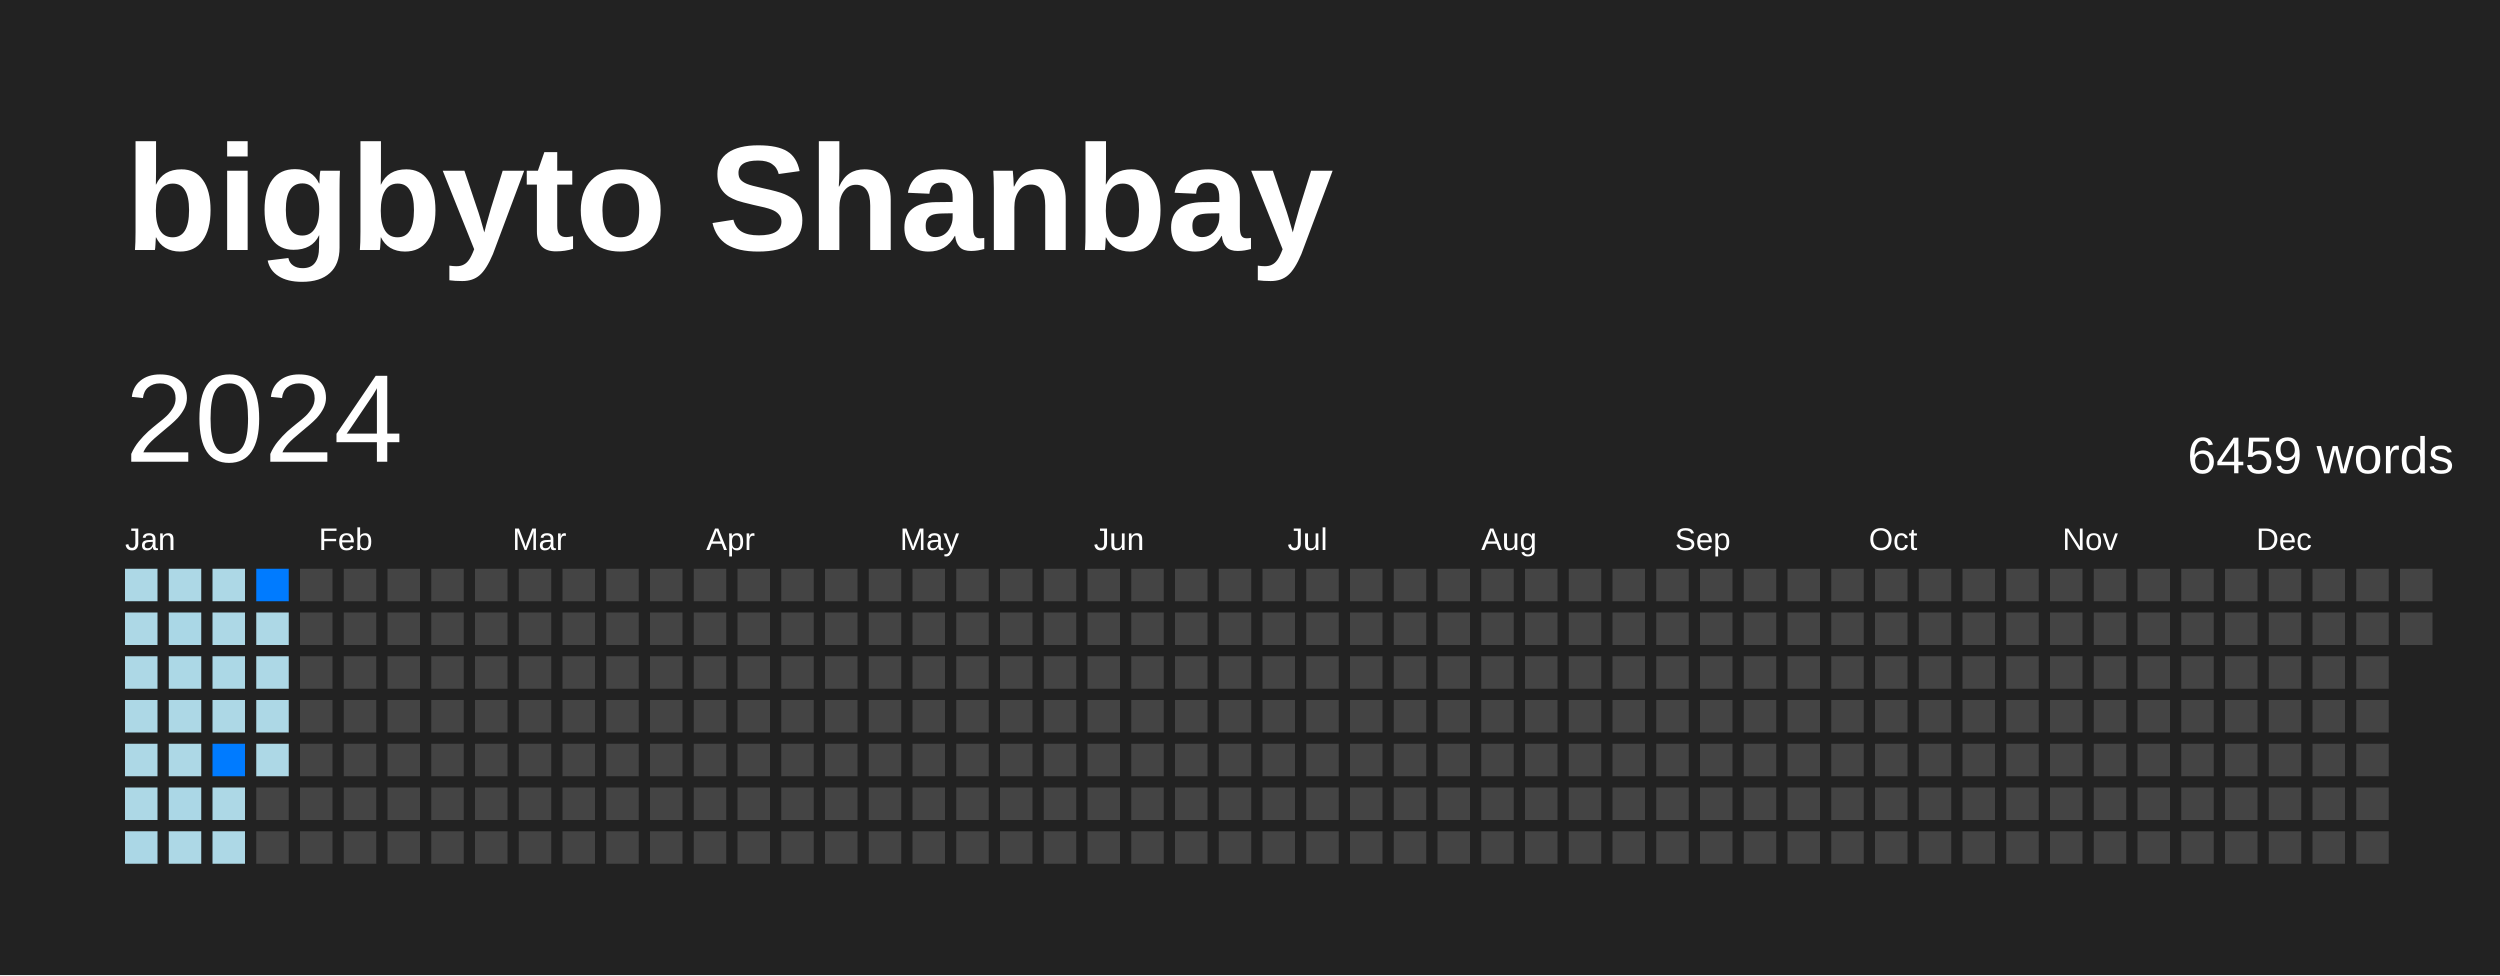
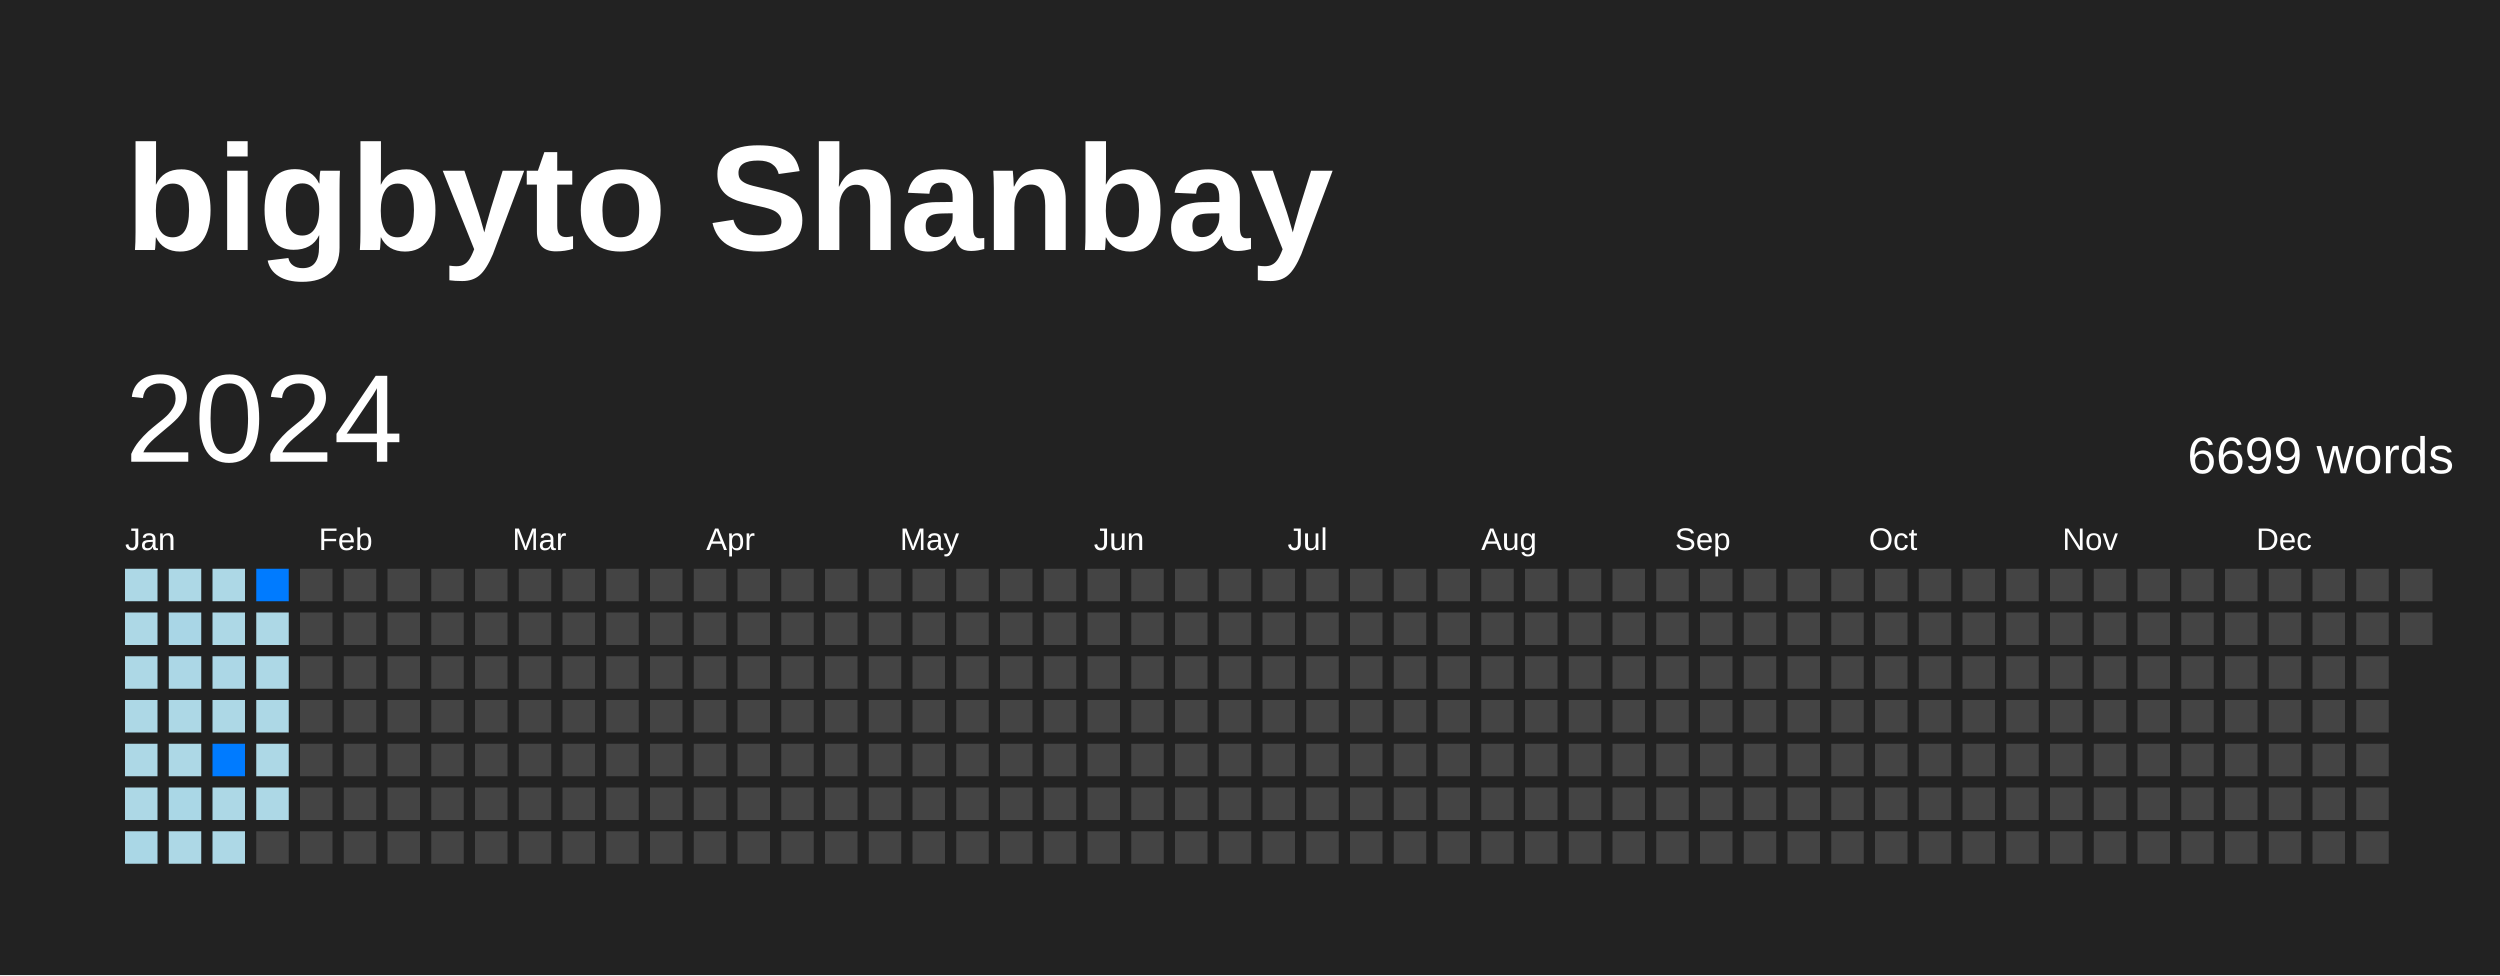
<svg xmlns="http://www.w3.org/2000/svg" baseProfile="full" height="78mm" version="1.1" viewBox="0,0,200,78" width="200mm">
  <defs />
  <rect fill="#222222" height="78" width="200" x="0" y="0" />
  <text fill="#FFFFFF" style="font-size:12px; font-family:Arial; font-weight:bold;" x="10" y="20">bigbyto Shanbay</text>
  <text dominant-baseline="hanging" fill="#FFFFFF" style="font-size:10.0px; font-family:Arial;" x="10" y="30">2024</text>
-   <text dominant-baseline="hanging" fill="#FFFFFF" style="font-size:4.125px; font-family:Arial;" x="175" y="35">6459 words</text>
+   <text dominant-baseline="hanging" fill="#FFFFFF" style="font-size:4.125px; font-family:Arial;" x="175" y="35">6699 words</text>
  <text fill="#FFFFFF" style="font-size:2.5px; font-family:Arial" x="10.0" y="44">Jan</text>
  <text fill="#FFFFFF" style="font-size:2.5px; font-family:Arial" x="25.5" y="44">Feb</text>
  <text fill="#FFFFFF" style="font-size:2.5px; font-family:Arial" x="41.0" y="44">Mar</text>
  <text fill="#FFFFFF" style="font-size:2.5px; font-family:Arial" x="56.5" y="44">Apr</text>
  <text fill="#FFFFFF" style="font-size:2.5px; font-family:Arial" x="72.0" y="44">May</text>
  <text fill="#FFFFFF" style="font-size:2.5px; font-family:Arial" x="87.5" y="44">Jun</text>
  <text fill="#FFFFFF" style="font-size:2.5px; font-family:Arial" x="103.0" y="44">Jul</text>
  <text fill="#FFFFFF" style="font-size:2.5px; font-family:Arial" x="118.5" y="44">Aug</text>
  <text fill="#FFFFFF" style="font-size:2.5px; font-family:Arial" x="134.0" y="44">Sep</text>
  <text fill="#FFFFFF" style="font-size:2.5px; font-family:Arial" x="149.5" y="44">Oct</text>
  <text fill="#FFFFFF" style="font-size:2.5px; font-family:Arial" x="165.0" y="44">Nov</text>
  <text fill="#FFFFFF" style="font-size:2.5px; font-family:Arial" x="180.5" y="44">Dec</text>
  <rect fill="#add8e6" height="2.6" width="2.6" x="10.0" y="45.5" />
  <rect fill="#add8e6" height="2.6" width="2.6" x="10.0" y="49.0" />
  <rect fill="#add8e6" height="2.6" width="2.6" x="10.0" y="52.5" />
  <rect fill="#add8e6" height="2.6" width="2.6" x="10.0" y="56.0" />
  <rect fill="#add8e6" height="2.6" width="2.6" x="10.0" y="59.5" />
  <rect fill="#add8e6" height="2.6" width="2.6" x="10.0" y="63.0" />
-   <rect fill="#abd7e6" height="2.6" width="2.6" x="10.0" y="66.5" />
+   <rect fill="#aad7e6" height="2.6" width="2.6" x="10.0" y="66.5" />
  <rect fill="#add8e6" height="2.6" width="2.6" x="13.5" y="45.5" />
-   <rect fill="#aad7e6" height="2.6" width="2.6" x="13.5" y="49.0" />
-   <rect fill="#acd8e6" height="2.6" width="2.6" x="13.5" y="52.5" />
+   <rect fill="#a9d6e6" height="2.6" width="2.6" x="13.5" y="49.0" />
+   <rect fill="#acd7e6" height="2.6" width="2.6" x="13.5" y="52.5" />
  <rect fill="#add8e6" height="2.6" width="2.6" x="13.5" y="56.0" />
  <rect fill="#add8e6" height="2.6" width="2.6" x="13.5" y="59.5" />
-   <rect fill="#abd7e6" height="2.6" width="2.6" x="13.5" y="63.0" />
+   <rect fill="#aad7e6" height="2.6" width="2.6" x="13.5" y="63.0" />
  <rect fill="#add8e6" height="2.6" width="2.6" x="13.5" y="66.5" />
  <rect fill="#add8e6" height="2.6" width="2.6" x="17.0" y="45.5" />
  <rect fill="#add8e6" height="2.6" width="2.6" x="17.0" y="49.0" />
-   <rect fill="#acd8e6" height="2.6" width="2.6" x="17.0" y="52.5" />
+   <rect fill="#acd7e6" height="2.6" width="2.6" x="17.0" y="52.5" />
  <rect fill="#add8e6" height="2.6" width="2.6" x="17.0" y="56.0" />
  <rect fill="#007BFF" height="2.6" width="2.6" x="17.0" y="59.5" />
  <rect fill="#add8e6" height="2.6" width="2.6" x="17.0" y="63.0" />
  <rect fill="#add8e6" height="2.6" width="2.6" x="17.0" y="66.5" />
  <rect fill="#007BFF" height="2.6" width="2.6" x="20.5" y="45.5" />
  <rect fill="#add8e6" height="2.6" width="2.6" x="20.5" y="49.0" />
  <rect fill="#add8e6" height="2.6" width="2.6" x="20.5" y="52.5" />
  <rect fill="#add8e6" height="2.6" width="2.6" x="20.5" y="56.0" />
  <rect fill="#add8e6" height="2.6" width="2.6" x="20.5" y="59.5" />
-   <rect fill="#444444" height="2.6" width="2.6" x="20.5" y="63.0" />
+   <rect fill="#add8e6" height="2.6" width="2.6" x="20.5" y="63.0" />
  <rect fill="#444444" height="2.6" width="2.6" x="20.5" y="66.5" />
  <rect fill="#444444" height="2.6" width="2.6" x="24.0" y="45.5" />
  <rect fill="#444444" height="2.6" width="2.6" x="24.0" y="49.0" />
  <rect fill="#444444" height="2.6" width="2.6" x="24.0" y="52.5" />
  <rect fill="#444444" height="2.6" width="2.6" x="24.0" y="56.0" />
  <rect fill="#444444" height="2.6" width="2.6" x="24.0" y="59.5" />
  <rect fill="#444444" height="2.6" width="2.6" x="24.0" y="63.0" />
  <rect fill="#444444" height="2.6" width="2.6" x="24.0" y="66.5" />
  <rect fill="#444444" height="2.6" width="2.6" x="27.5" y="45.5" />
  <rect fill="#444444" height="2.6" width="2.6" x="27.5" y="49.0" />
  <rect fill="#444444" height="2.6" width="2.6" x="27.5" y="52.5" />
  <rect fill="#444444" height="2.6" width="2.6" x="27.5" y="56.0" />
  <rect fill="#444444" height="2.6" width="2.6" x="27.5" y="59.5" />
  <rect fill="#444444" height="2.6" width="2.6" x="27.5" y="63.0" />
  <rect fill="#444444" height="2.6" width="2.6" x="27.5" y="66.5" />
  <rect fill="#444444" height="2.6" width="2.6" x="31.0" y="45.5" />
  <rect fill="#444444" height="2.6" width="2.6" x="31.0" y="49.0" />
  <rect fill="#444444" height="2.6" width="2.6" x="31.0" y="52.5" />
  <rect fill="#444444" height="2.6" width="2.6" x="31.0" y="56.0" />
  <rect fill="#444444" height="2.6" width="2.6" x="31.0" y="59.5" />
  <rect fill="#444444" height="2.6" width="2.6" x="31.0" y="63.0" />
  <rect fill="#444444" height="2.6" width="2.6" x="31.0" y="66.5" />
  <rect fill="#444444" height="2.6" width="2.6" x="34.5" y="45.5" />
  <rect fill="#444444" height="2.6" width="2.6" x="34.5" y="49.0" />
  <rect fill="#444444" height="2.6" width="2.6" x="34.5" y="52.5" />
  <rect fill="#444444" height="2.6" width="2.6" x="34.5" y="56.0" />
  <rect fill="#444444" height="2.6" width="2.6" x="34.5" y="59.5" />
  <rect fill="#444444" height="2.6" width="2.6" x="34.5" y="63.0" />
  <rect fill="#444444" height="2.6" width="2.6" x="34.5" y="66.5" />
  <rect fill="#444444" height="2.6" width="2.6" x="38.0" y="45.5" />
  <rect fill="#444444" height="2.6" width="2.6" x="38.0" y="49.0" />
  <rect fill="#444444" height="2.6" width="2.6" x="38.0" y="52.5" />
  <rect fill="#444444" height="2.6" width="2.6" x="38.0" y="56.0" />
  <rect fill="#444444" height="2.6" width="2.6" x="38.0" y="59.5" />
  <rect fill="#444444" height="2.6" width="2.6" x="38.0" y="63.0" />
  <rect fill="#444444" height="2.6" width="2.6" x="38.0" y="66.5" />
  <rect fill="#444444" height="2.6" width="2.6" x="41.5" y="45.5" />
  <rect fill="#444444" height="2.6" width="2.6" x="41.5" y="49.0" />
  <rect fill="#444444" height="2.6" width="2.6" x="41.5" y="52.5" />
  <rect fill="#444444" height="2.6" width="2.6" x="41.5" y="56.0" />
  <rect fill="#444444" height="2.6" width="2.6" x="41.5" y="59.5" />
  <rect fill="#444444" height="2.6" width="2.6" x="41.5" y="63.0" />
  <rect fill="#444444" height="2.6" width="2.6" x="41.5" y="66.5" />
  <rect fill="#444444" height="2.6" width="2.6" x="45.0" y="45.5" />
  <rect fill="#444444" height="2.6" width="2.6" x="45.0" y="49.0" />
  <rect fill="#444444" height="2.6" width="2.6" x="45.0" y="52.5" />
  <rect fill="#444444" height="2.6" width="2.6" x="45.0" y="56.0" />
  <rect fill="#444444" height="2.6" width="2.6" x="45.0" y="59.5" />
  <rect fill="#444444" height="2.6" width="2.6" x="45.0" y="63.0" />
  <rect fill="#444444" height="2.6" width="2.6" x="45.0" y="66.5" />
  <rect fill="#444444" height="2.6" width="2.6" x="48.5" y="45.5" />
  <rect fill="#444444" height="2.6" width="2.6" x="48.5" y="49.0" />
  <rect fill="#444444" height="2.6" width="2.6" x="48.5" y="52.5" />
  <rect fill="#444444" height="2.6" width="2.6" x="48.5" y="56.0" />
  <rect fill="#444444" height="2.6" width="2.6" x="48.5" y="59.5" />
  <rect fill="#444444" height="2.6" width="2.6" x="48.5" y="63.0" />
  <rect fill="#444444" height="2.6" width="2.6" x="48.5" y="66.5" />
  <rect fill="#444444" height="2.6" width="2.6" x="52.0" y="45.5" />
  <rect fill="#444444" height="2.6" width="2.6" x="52.0" y="49.0" />
  <rect fill="#444444" height="2.6" width="2.6" x="52.0" y="52.5" />
  <rect fill="#444444" height="2.6" width="2.6" x="52.0" y="56.0" />
  <rect fill="#444444" height="2.6" width="2.6" x="52.0" y="59.5" />
  <rect fill="#444444" height="2.6" width="2.6" x="52.0" y="63.0" />
  <rect fill="#444444" height="2.6" width="2.6" x="52.0" y="66.5" />
  <rect fill="#444444" height="2.6" width="2.6" x="55.5" y="45.5" />
  <rect fill="#444444" height="2.6" width="2.6" x="55.5" y="49.0" />
  <rect fill="#444444" height="2.6" width="2.6" x="55.5" y="52.5" />
  <rect fill="#444444" height="2.6" width="2.6" x="55.5" y="56.0" />
  <rect fill="#444444" height="2.6" width="2.6" x="55.5" y="59.5" />
  <rect fill="#444444" height="2.6" width="2.6" x="55.5" y="63.0" />
  <rect fill="#444444" height="2.6" width="2.6" x="55.5" y="66.5" />
  <rect fill="#444444" height="2.6" width="2.6" x="59.0" y="45.5" />
  <rect fill="#444444" height="2.6" width="2.6" x="59.0" y="49.0" />
  <rect fill="#444444" height="2.6" width="2.6" x="59.0" y="52.5" />
  <rect fill="#444444" height="2.6" width="2.6" x="59.0" y="56.0" />
  <rect fill="#444444" height="2.6" width="2.6" x="59.0" y="59.5" />
  <rect fill="#444444" height="2.6" width="2.6" x="59.0" y="63.0" />
  <rect fill="#444444" height="2.6" width="2.6" x="59.0" y="66.5" />
  <rect fill="#444444" height="2.6" width="2.6" x="62.5" y="45.5" />
  <rect fill="#444444" height="2.6" width="2.6" x="62.5" y="49.0" />
  <rect fill="#444444" height="2.6" width="2.6" x="62.5" y="52.5" />
  <rect fill="#444444" height="2.6" width="2.6" x="62.5" y="56.0" />
  <rect fill="#444444" height="2.6" width="2.6" x="62.5" y="59.5" />
  <rect fill="#444444" height="2.6" width="2.6" x="62.5" y="63.0" />
  <rect fill="#444444" height="2.6" width="2.6" x="62.5" y="66.5" />
  <rect fill="#444444" height="2.6" width="2.6" x="66.0" y="45.5" />
  <rect fill="#444444" height="2.6" width="2.6" x="66.0" y="49.0" />
  <rect fill="#444444" height="2.6" width="2.6" x="66.0" y="52.5" />
  <rect fill="#444444" height="2.6" width="2.6" x="66.0" y="56.0" />
  <rect fill="#444444" height="2.6" width="2.6" x="66.0" y="59.5" />
  <rect fill="#444444" height="2.6" width="2.6" x="66.0" y="63.0" />
  <rect fill="#444444" height="2.6" width="2.6" x="66.0" y="66.5" />
  <rect fill="#444444" height="2.6" width="2.6" x="69.5" y="45.5" />
  <rect fill="#444444" height="2.6" width="2.6" x="69.5" y="49.0" />
  <rect fill="#444444" height="2.6" width="2.6" x="69.5" y="52.5" />
  <rect fill="#444444" height="2.6" width="2.6" x="69.5" y="56.0" />
  <rect fill="#444444" height="2.6" width="2.6" x="69.5" y="59.5" />
  <rect fill="#444444" height="2.6" width="2.6" x="69.5" y="63.0" />
  <rect fill="#444444" height="2.6" width="2.6" x="69.5" y="66.5" />
  <rect fill="#444444" height="2.6" width="2.6" x="73.0" y="45.5" />
  <rect fill="#444444" height="2.6" width="2.6" x="73.0" y="49.0" />
  <rect fill="#444444" height="2.6" width="2.6" x="73.0" y="52.5" />
  <rect fill="#444444" height="2.6" width="2.6" x="73.0" y="56.0" />
  <rect fill="#444444" height="2.6" width="2.6" x="73.0" y="59.5" />
  <rect fill="#444444" height="2.6" width="2.6" x="73.0" y="63.0" />
  <rect fill="#444444" height="2.6" width="2.6" x="73.0" y="66.5" />
  <rect fill="#444444" height="2.6" width="2.6" x="76.5" y="45.5" />
  <rect fill="#444444" height="2.6" width="2.6" x="76.5" y="49.0" />
  <rect fill="#444444" height="2.6" width="2.6" x="76.5" y="52.5" />
  <rect fill="#444444" height="2.6" width="2.6" x="76.5" y="56.0" />
  <rect fill="#444444" height="2.6" width="2.6" x="76.5" y="59.5" />
  <rect fill="#444444" height="2.6" width="2.6" x="76.5" y="63.0" />
  <rect fill="#444444" height="2.6" width="2.6" x="76.5" y="66.5" />
  <rect fill="#444444" height="2.6" width="2.6" x="80.0" y="45.5" />
  <rect fill="#444444" height="2.6" width="2.6" x="80.0" y="49.0" />
  <rect fill="#444444" height="2.6" width="2.6" x="80.0" y="52.5" />
  <rect fill="#444444" height="2.6" width="2.6" x="80.0" y="56.0" />
  <rect fill="#444444" height="2.6" width="2.6" x="80.0" y="59.5" />
  <rect fill="#444444" height="2.6" width="2.6" x="80.0" y="63.0" />
  <rect fill="#444444" height="2.6" width="2.6" x="80.0" y="66.5" />
  <rect fill="#444444" height="2.6" width="2.6" x="83.5" y="45.5" />
  <rect fill="#444444" height="2.6" width="2.6" x="83.5" y="49.0" />
  <rect fill="#444444" height="2.6" width="2.6" x="83.5" y="52.5" />
  <rect fill="#444444" height="2.6" width="2.6" x="83.5" y="56.0" />
  <rect fill="#444444" height="2.6" width="2.6" x="83.5" y="59.5" />
  <rect fill="#444444" height="2.6" width="2.6" x="83.5" y="63.0" />
  <rect fill="#444444" height="2.6" width="2.6" x="83.5" y="66.5" />
  <rect fill="#444444" height="2.6" width="2.6" x="87.0" y="45.5" />
  <rect fill="#444444" height="2.6" width="2.6" x="87.0" y="49.0" />
  <rect fill="#444444" height="2.6" width="2.6" x="87.0" y="52.5" />
  <rect fill="#444444" height="2.6" width="2.6" x="87.0" y="56.0" />
  <rect fill="#444444" height="2.6" width="2.6" x="87.0" y="59.5" />
  <rect fill="#444444" height="2.6" width="2.6" x="87.0" y="63.0" />
  <rect fill="#444444" height="2.6" width="2.6" x="87.0" y="66.5" />
  <rect fill="#444444" height="2.6" width="2.6" x="90.5" y="45.5" />
  <rect fill="#444444" height="2.6" width="2.6" x="90.5" y="49.0" />
  <rect fill="#444444" height="2.6" width="2.6" x="90.5" y="52.5" />
  <rect fill="#444444" height="2.6" width="2.6" x="90.5" y="56.0" />
  <rect fill="#444444" height="2.6" width="2.6" x="90.5" y="59.5" />
  <rect fill="#444444" height="2.6" width="2.6" x="90.5" y="63.0" />
  <rect fill="#444444" height="2.6" width="2.6" x="90.5" y="66.5" />
  <rect fill="#444444" height="2.6" width="2.6" x="94.0" y="45.5" />
  <rect fill="#444444" height="2.6" width="2.6" x="94.0" y="49.0" />
  <rect fill="#444444" height="2.6" width="2.6" x="94.0" y="52.5" />
  <rect fill="#444444" height="2.6" width="2.6" x="94.0" y="56.0" />
  <rect fill="#444444" height="2.6" width="2.6" x="94.0" y="59.5" />
  <rect fill="#444444" height="2.6" width="2.6" x="94.0" y="63.0" />
  <rect fill="#444444" height="2.6" width="2.6" x="94.0" y="66.5" />
  <rect fill="#444444" height="2.6" width="2.6" x="97.5" y="45.5" />
  <rect fill="#444444" height="2.6" width="2.6" x="97.5" y="49.0" />
  <rect fill="#444444" height="2.6" width="2.6" x="97.5" y="52.5" />
  <rect fill="#444444" height="2.6" width="2.6" x="97.5" y="56.0" />
  <rect fill="#444444" height="2.6" width="2.6" x="97.5" y="59.5" />
  <rect fill="#444444" height="2.6" width="2.6" x="97.5" y="63.0" />
  <rect fill="#444444" height="2.6" width="2.6" x="97.5" y="66.5" />
  <rect fill="#444444" height="2.6" width="2.6" x="101.0" y="45.5" />
  <rect fill="#444444" height="2.6" width="2.6" x="101.0" y="49.0" />
  <rect fill="#444444" height="2.6" width="2.6" x="101.0" y="52.5" />
  <rect fill="#444444" height="2.6" width="2.6" x="101.0" y="56.0" />
  <rect fill="#444444" height="2.6" width="2.6" x="101.0" y="59.5" />
  <rect fill="#444444" height="2.6" width="2.6" x="101.0" y="63.0" />
  <rect fill="#444444" height="2.6" width="2.6" x="101.0" y="66.5" />
  <rect fill="#444444" height="2.6" width="2.6" x="104.5" y="45.5" />
  <rect fill="#444444" height="2.6" width="2.6" x="104.5" y="49.0" />
  <rect fill="#444444" height="2.6" width="2.6" x="104.5" y="52.5" />
  <rect fill="#444444" height="2.6" width="2.6" x="104.5" y="56.0" />
  <rect fill="#444444" height="2.6" width="2.6" x="104.5" y="59.5" />
  <rect fill="#444444" height="2.6" width="2.6" x="104.5" y="63.0" />
  <rect fill="#444444" height="2.6" width="2.6" x="104.5" y="66.5" />
  <rect fill="#444444" height="2.6" width="2.6" x="108.0" y="45.5" />
  <rect fill="#444444" height="2.6" width="2.6" x="108.0" y="49.0" />
  <rect fill="#444444" height="2.6" width="2.6" x="108.0" y="52.5" />
  <rect fill="#444444" height="2.6" width="2.6" x="108.0" y="56.0" />
  <rect fill="#444444" height="2.6" width="2.6" x="108.0" y="59.5" />
  <rect fill="#444444" height="2.6" width="2.6" x="108.0" y="63.0" />
  <rect fill="#444444" height="2.6" width="2.6" x="108.0" y="66.5" />
  <rect fill="#444444" height="2.6" width="2.6" x="111.5" y="45.5" />
  <rect fill="#444444" height="2.6" width="2.6" x="111.5" y="49.0" />
  <rect fill="#444444" height="2.6" width="2.6" x="111.5" y="52.5" />
  <rect fill="#444444" height="2.6" width="2.6" x="111.5" y="56.0" />
  <rect fill="#444444" height="2.6" width="2.6" x="111.5" y="59.5" />
  <rect fill="#444444" height="2.6" width="2.6" x="111.5" y="63.0" />
  <rect fill="#444444" height="2.6" width="2.6" x="111.5" y="66.5" />
  <rect fill="#444444" height="2.6" width="2.6" x="115.0" y="45.5" />
  <rect fill="#444444" height="2.6" width="2.6" x="115.0" y="49.0" />
  <rect fill="#444444" height="2.6" width="2.6" x="115.0" y="52.5" />
  <rect fill="#444444" height="2.6" width="2.6" x="115.0" y="56.0" />
  <rect fill="#444444" height="2.6" width="2.6" x="115.0" y="59.5" />
  <rect fill="#444444" height="2.6" width="2.6" x="115.0" y="63.0" />
  <rect fill="#444444" height="2.6" width="2.6" x="115.0" y="66.5" />
  <rect fill="#444444" height="2.6" width="2.6" x="118.5" y="45.5" />
  <rect fill="#444444" height="2.6" width="2.6" x="118.5" y="49.0" />
  <rect fill="#444444" height="2.6" width="2.6" x="118.5" y="52.5" />
  <rect fill="#444444" height="2.6" width="2.6" x="118.5" y="56.0" />
  <rect fill="#444444" height="2.6" width="2.6" x="118.5" y="59.5" />
  <rect fill="#444444" height="2.6" width="2.6" x="118.5" y="63.0" />
  <rect fill="#444444" height="2.6" width="2.6" x="118.5" y="66.5" />
  <rect fill="#444444" height="2.6" width="2.6" x="122.0" y="45.5" />
  <rect fill="#444444" height="2.6" width="2.6" x="122.0" y="49.0" />
  <rect fill="#444444" height="2.6" width="2.6" x="122.0" y="52.5" />
  <rect fill="#444444" height="2.6" width="2.6" x="122.0" y="56.0" />
  <rect fill="#444444" height="2.6" width="2.6" x="122.0" y="59.5" />
  <rect fill="#444444" height="2.6" width="2.6" x="122.0" y="63.0" />
  <rect fill="#444444" height="2.6" width="2.6" x="122.0" y="66.5" />
  <rect fill="#444444" height="2.6" width="2.6" x="125.5" y="45.5" />
  <rect fill="#444444" height="2.6" width="2.6" x="125.5" y="49.0" />
  <rect fill="#444444" height="2.6" width="2.6" x="125.5" y="52.5" />
  <rect fill="#444444" height="2.6" width="2.6" x="125.5" y="56.0" />
  <rect fill="#444444" height="2.6" width="2.6" x="125.5" y="59.5" />
  <rect fill="#444444" height="2.6" width="2.6" x="125.5" y="63.0" />
  <rect fill="#444444" height="2.6" width="2.6" x="125.5" y="66.5" />
  <rect fill="#444444" height="2.6" width="2.6" x="129.0" y="45.5" />
  <rect fill="#444444" height="2.6" width="2.6" x="129.0" y="49.0" />
  <rect fill="#444444" height="2.6" width="2.6" x="129.0" y="52.5" />
  <rect fill="#444444" height="2.6" width="2.6" x="129.0" y="56.0" />
  <rect fill="#444444" height="2.6" width="2.6" x="129.0" y="59.5" />
  <rect fill="#444444" height="2.6" width="2.6" x="129.0" y="63.0" />
  <rect fill="#444444" height="2.6" width="2.6" x="129.0" y="66.5" />
  <rect fill="#444444" height="2.6" width="2.6" x="132.5" y="45.5" />
  <rect fill="#444444" height="2.6" width="2.6" x="132.5" y="49.0" />
  <rect fill="#444444" height="2.6" width="2.6" x="132.5" y="52.5" />
  <rect fill="#444444" height="2.6" width="2.6" x="132.5" y="56.0" />
  <rect fill="#444444" height="2.6" width="2.6" x="132.5" y="59.5" />
  <rect fill="#444444" height="2.6" width="2.6" x="132.5" y="63.0" />
  <rect fill="#444444" height="2.6" width="2.6" x="132.5" y="66.5" />
  <rect fill="#444444" height="2.6" width="2.6" x="136.0" y="45.5" />
  <rect fill="#444444" height="2.6" width="2.6" x="136.0" y="49.0" />
  <rect fill="#444444" height="2.6" width="2.6" x="136.0" y="52.5" />
  <rect fill="#444444" height="2.6" width="2.6" x="136.0" y="56.0" />
  <rect fill="#444444" height="2.6" width="2.6" x="136.0" y="59.5" />
  <rect fill="#444444" height="2.6" width="2.6" x="136.0" y="63.0" />
  <rect fill="#444444" height="2.6" width="2.6" x="136.0" y="66.5" />
  <rect fill="#444444" height="2.6" width="2.6" x="139.5" y="45.5" />
  <rect fill="#444444" height="2.6" width="2.6" x="139.5" y="49.0" />
  <rect fill="#444444" height="2.6" width="2.6" x="139.5" y="52.5" />
  <rect fill="#444444" height="2.6" width="2.6" x="139.5" y="56.0" />
  <rect fill="#444444" height="2.6" width="2.6" x="139.5" y="59.5" />
  <rect fill="#444444" height="2.6" width="2.6" x="139.5" y="63.0" />
  <rect fill="#444444" height="2.6" width="2.6" x="139.5" y="66.5" />
  <rect fill="#444444" height="2.6" width="2.6" x="143.0" y="45.5" />
  <rect fill="#444444" height="2.6" width="2.6" x="143.0" y="49.0" />
  <rect fill="#444444" height="2.6" width="2.6" x="143.0" y="52.5" />
  <rect fill="#444444" height="2.6" width="2.6" x="143.0" y="56.0" />
  <rect fill="#444444" height="2.6" width="2.6" x="143.0" y="59.5" />
  <rect fill="#444444" height="2.6" width="2.6" x="143.0" y="63.0" />
  <rect fill="#444444" height="2.6" width="2.6" x="143.0" y="66.5" />
  <rect fill="#444444" height="2.6" width="2.6" x="146.5" y="45.5" />
  <rect fill="#444444" height="2.6" width="2.6" x="146.5" y="49.0" />
  <rect fill="#444444" height="2.6" width="2.6" x="146.5" y="52.5" />
  <rect fill="#444444" height="2.6" width="2.6" x="146.5" y="56.0" />
  <rect fill="#444444" height="2.6" width="2.6" x="146.5" y="59.5" />
  <rect fill="#444444" height="2.6" width="2.6" x="146.5" y="63.0" />
  <rect fill="#444444" height="2.6" width="2.6" x="146.5" y="66.5" />
  <rect fill="#444444" height="2.6" width="2.6" x="150.0" y="45.5" />
  <rect fill="#444444" height="2.6" width="2.6" x="150.0" y="49.0" />
  <rect fill="#444444" height="2.6" width="2.6" x="150.0" y="52.5" />
  <rect fill="#444444" height="2.6" width="2.6" x="150.0" y="56.0" />
  <rect fill="#444444" height="2.6" width="2.6" x="150.0" y="59.5" />
  <rect fill="#444444" height="2.6" width="2.6" x="150.0" y="63.0" />
  <rect fill="#444444" height="2.6" width="2.6" x="150.0" y="66.5" />
  <rect fill="#444444" height="2.6" width="2.6" x="153.5" y="45.5" />
  <rect fill="#444444" height="2.6" width="2.6" x="153.5" y="49.0" />
  <rect fill="#444444" height="2.6" width="2.6" x="153.5" y="52.5" />
  <rect fill="#444444" height="2.6" width="2.6" x="153.5" y="56.0" />
  <rect fill="#444444" height="2.6" width="2.6" x="153.5" y="59.5" />
  <rect fill="#444444" height="2.6" width="2.6" x="153.5" y="63.0" />
  <rect fill="#444444" height="2.6" width="2.6" x="153.5" y="66.5" />
  <rect fill="#444444" height="2.6" width="2.6" x="157.0" y="45.5" />
  <rect fill="#444444" height="2.6" width="2.6" x="157.0" y="49.0" />
  <rect fill="#444444" height="2.6" width="2.6" x="157.0" y="52.5" />
  <rect fill="#444444" height="2.6" width="2.6" x="157.0" y="56.0" />
  <rect fill="#444444" height="2.6" width="2.6" x="157.0" y="59.5" />
  <rect fill="#444444" height="2.6" width="2.6" x="157.0" y="63.0" />
  <rect fill="#444444" height="2.6" width="2.6" x="157.0" y="66.5" />
  <rect fill="#444444" height="2.6" width="2.6" x="160.5" y="45.5" />
  <rect fill="#444444" height="2.6" width="2.6" x="160.5" y="49.0" />
  <rect fill="#444444" height="2.6" width="2.6" x="160.5" y="52.5" />
  <rect fill="#444444" height="2.6" width="2.6" x="160.5" y="56.0" />
  <rect fill="#444444" height="2.6" width="2.6" x="160.5" y="59.5" />
  <rect fill="#444444" height="2.6" width="2.6" x="160.5" y="63.0" />
  <rect fill="#444444" height="2.6" width="2.6" x="160.5" y="66.5" />
  <rect fill="#444444" height="2.6" width="2.6" x="164.0" y="45.5" />
  <rect fill="#444444" height="2.6" width="2.6" x="164.0" y="49.0" />
  <rect fill="#444444" height="2.6" width="2.6" x="164.0" y="52.5" />
  <rect fill="#444444" height="2.6" width="2.6" x="164.0" y="56.0" />
  <rect fill="#444444" height="2.6" width="2.6" x="164.0" y="59.5" />
  <rect fill="#444444" height="2.6" width="2.6" x="164.0" y="63.0" />
  <rect fill="#444444" height="2.6" width="2.6" x="164.0" y="66.5" />
  <rect fill="#444444" height="2.6" width="2.6" x="167.5" y="45.5" />
  <rect fill="#444444" height="2.6" width="2.6" x="167.5" y="49.0" />
  <rect fill="#444444" height="2.6" width="2.6" x="167.5" y="52.5" />
  <rect fill="#444444" height="2.6" width="2.6" x="167.5" y="56.0" />
  <rect fill="#444444" height="2.6" width="2.6" x="167.5" y="59.5" />
  <rect fill="#444444" height="2.6" width="2.6" x="167.5" y="63.0" />
  <rect fill="#444444" height="2.6" width="2.6" x="167.5" y="66.5" />
  <rect fill="#444444" height="2.6" width="2.6" x="171.0" y="45.5" />
  <rect fill="#444444" height="2.6" width="2.6" x="171.0" y="49.0" />
  <rect fill="#444444" height="2.6" width="2.6" x="171.0" y="52.5" />
  <rect fill="#444444" height="2.6" width="2.6" x="171.0" y="56.0" />
  <rect fill="#444444" height="2.6" width="2.6" x="171.0" y="59.5" />
  <rect fill="#444444" height="2.6" width="2.6" x="171.0" y="63.0" />
  <rect fill="#444444" height="2.6" width="2.6" x="171.0" y="66.5" />
  <rect fill="#444444" height="2.6" width="2.6" x="174.5" y="45.5" />
  <rect fill="#444444" height="2.6" width="2.6" x="174.5" y="49.0" />
  <rect fill="#444444" height="2.6" width="2.6" x="174.5" y="52.5" />
  <rect fill="#444444" height="2.6" width="2.6" x="174.5" y="56.0" />
  <rect fill="#444444" height="2.6" width="2.6" x="174.5" y="59.5" />
  <rect fill="#444444" height="2.6" width="2.6" x="174.5" y="63.0" />
  <rect fill="#444444" height="2.6" width="2.6" x="174.5" y="66.5" />
  <rect fill="#444444" height="2.6" width="2.6" x="178.0" y="45.5" />
  <rect fill="#444444" height="2.6" width="2.6" x="178.0" y="49.0" />
  <rect fill="#444444" height="2.6" width="2.6" x="178.0" y="52.5" />
  <rect fill="#444444" height="2.6" width="2.6" x="178.0" y="56.0" />
  <rect fill="#444444" height="2.6" width="2.6" x="178.0" y="59.5" />
  <rect fill="#444444" height="2.6" width="2.6" x="178.0" y="63.0" />
  <rect fill="#444444" height="2.6" width="2.6" x="178.0" y="66.5" />
  <rect fill="#444444" height="2.6" width="2.6" x="181.5" y="45.5" />
  <rect fill="#444444" height="2.6" width="2.6" x="181.5" y="49.0" />
  <rect fill="#444444" height="2.6" width="2.6" x="181.5" y="52.5" />
  <rect fill="#444444" height="2.6" width="2.6" x="181.5" y="56.0" />
  <rect fill="#444444" height="2.6" width="2.6" x="181.5" y="59.5" />
  <rect fill="#444444" height="2.6" width="2.6" x="181.5" y="63.0" />
  <rect fill="#444444" height="2.6" width="2.6" x="181.5" y="66.5" />
  <rect fill="#444444" height="2.6" width="2.6" x="185.0" y="45.5" />
  <rect fill="#444444" height="2.6" width="2.6" x="185.0" y="49.0" />
  <rect fill="#444444" height="2.6" width="2.6" x="185.0" y="52.5" />
  <rect fill="#444444" height="2.6" width="2.6" x="185.0" y="56.0" />
  <rect fill="#444444" height="2.6" width="2.6" x="185.0" y="59.5" />
  <rect fill="#444444" height="2.6" width="2.6" x="185.0" y="63.0" />
  <rect fill="#444444" height="2.6" width="2.6" x="185.0" y="66.5" />
  <rect fill="#444444" height="2.6" width="2.6" x="188.5" y="45.5" />
  <rect fill="#444444" height="2.6" width="2.6" x="188.5" y="49.0" />
  <rect fill="#444444" height="2.6" width="2.6" x="188.5" y="52.5" />
  <rect fill="#444444" height="2.6" width="2.6" x="188.5" y="56.0" />
  <rect fill="#444444" height="2.6" width="2.6" x="188.5" y="59.5" />
  <rect fill="#444444" height="2.6" width="2.6" x="188.5" y="63.0" />
  <rect fill="#444444" height="2.6" width="2.6" x="188.5" y="66.5" />
  <rect fill="#444444" height="2.6" width="2.6" x="192.0" y="45.5" />
  <rect fill="#444444" height="2.6" width="2.6" x="192.0" y="49.0" />
</svg>
